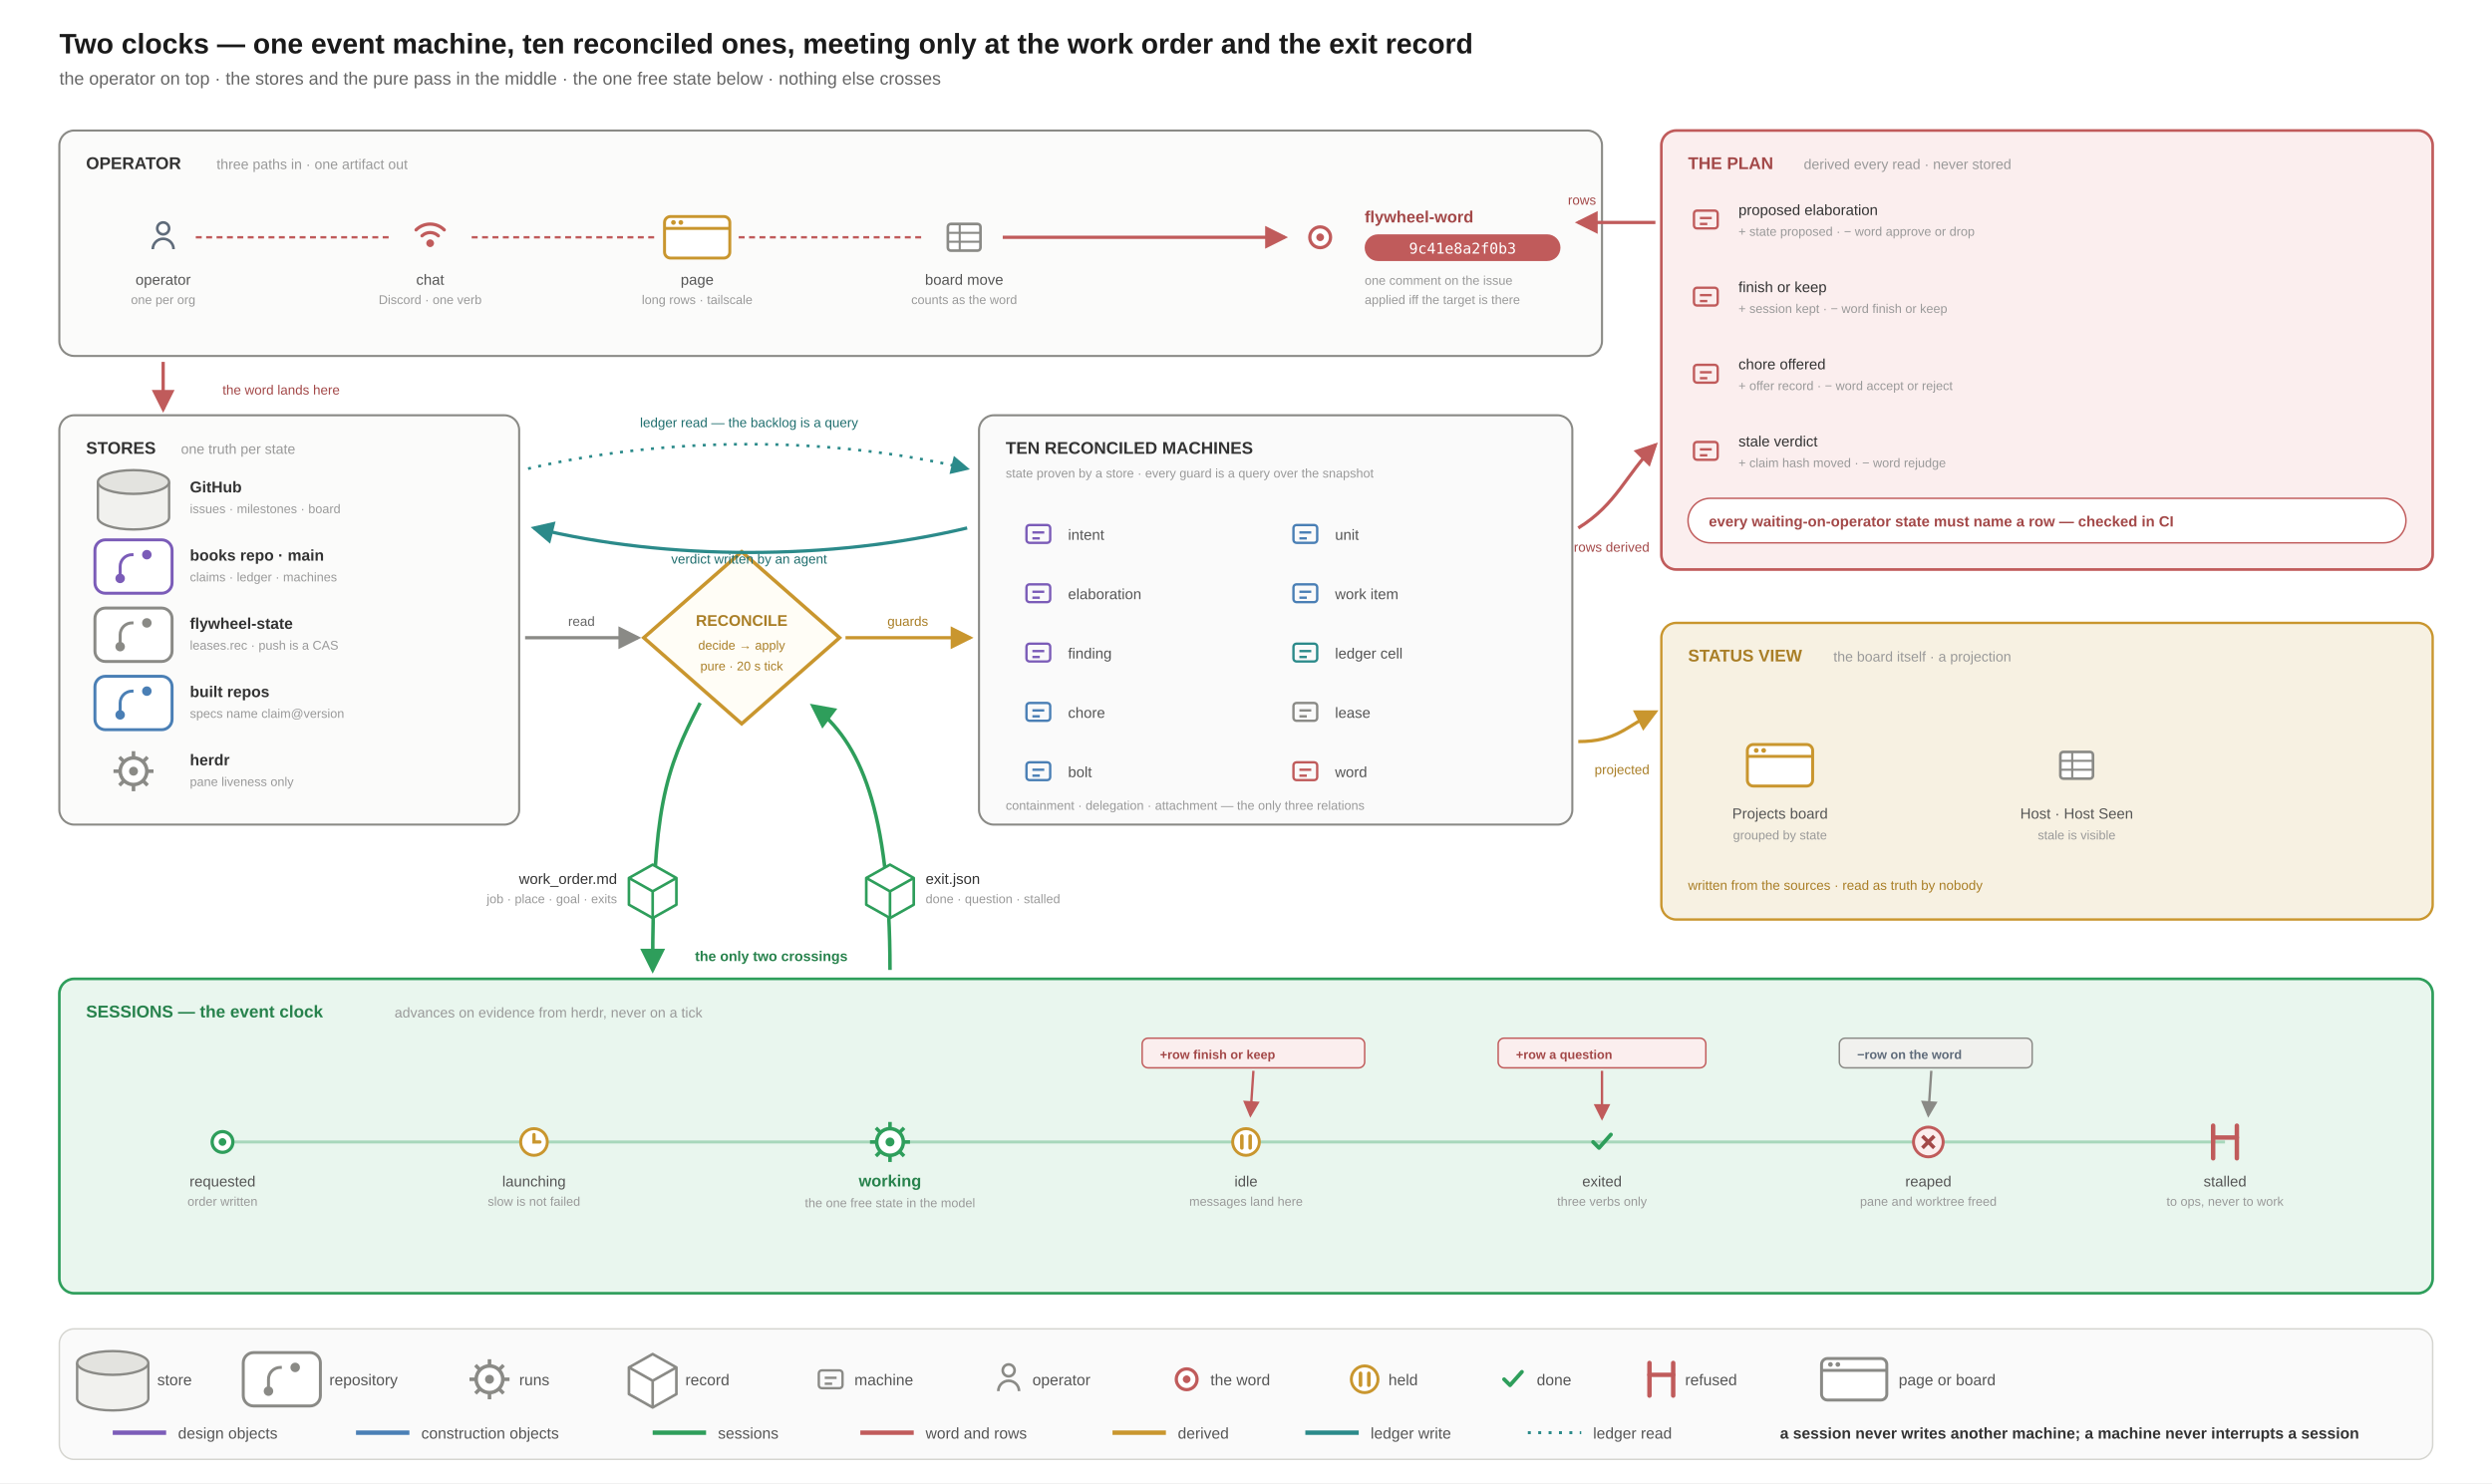
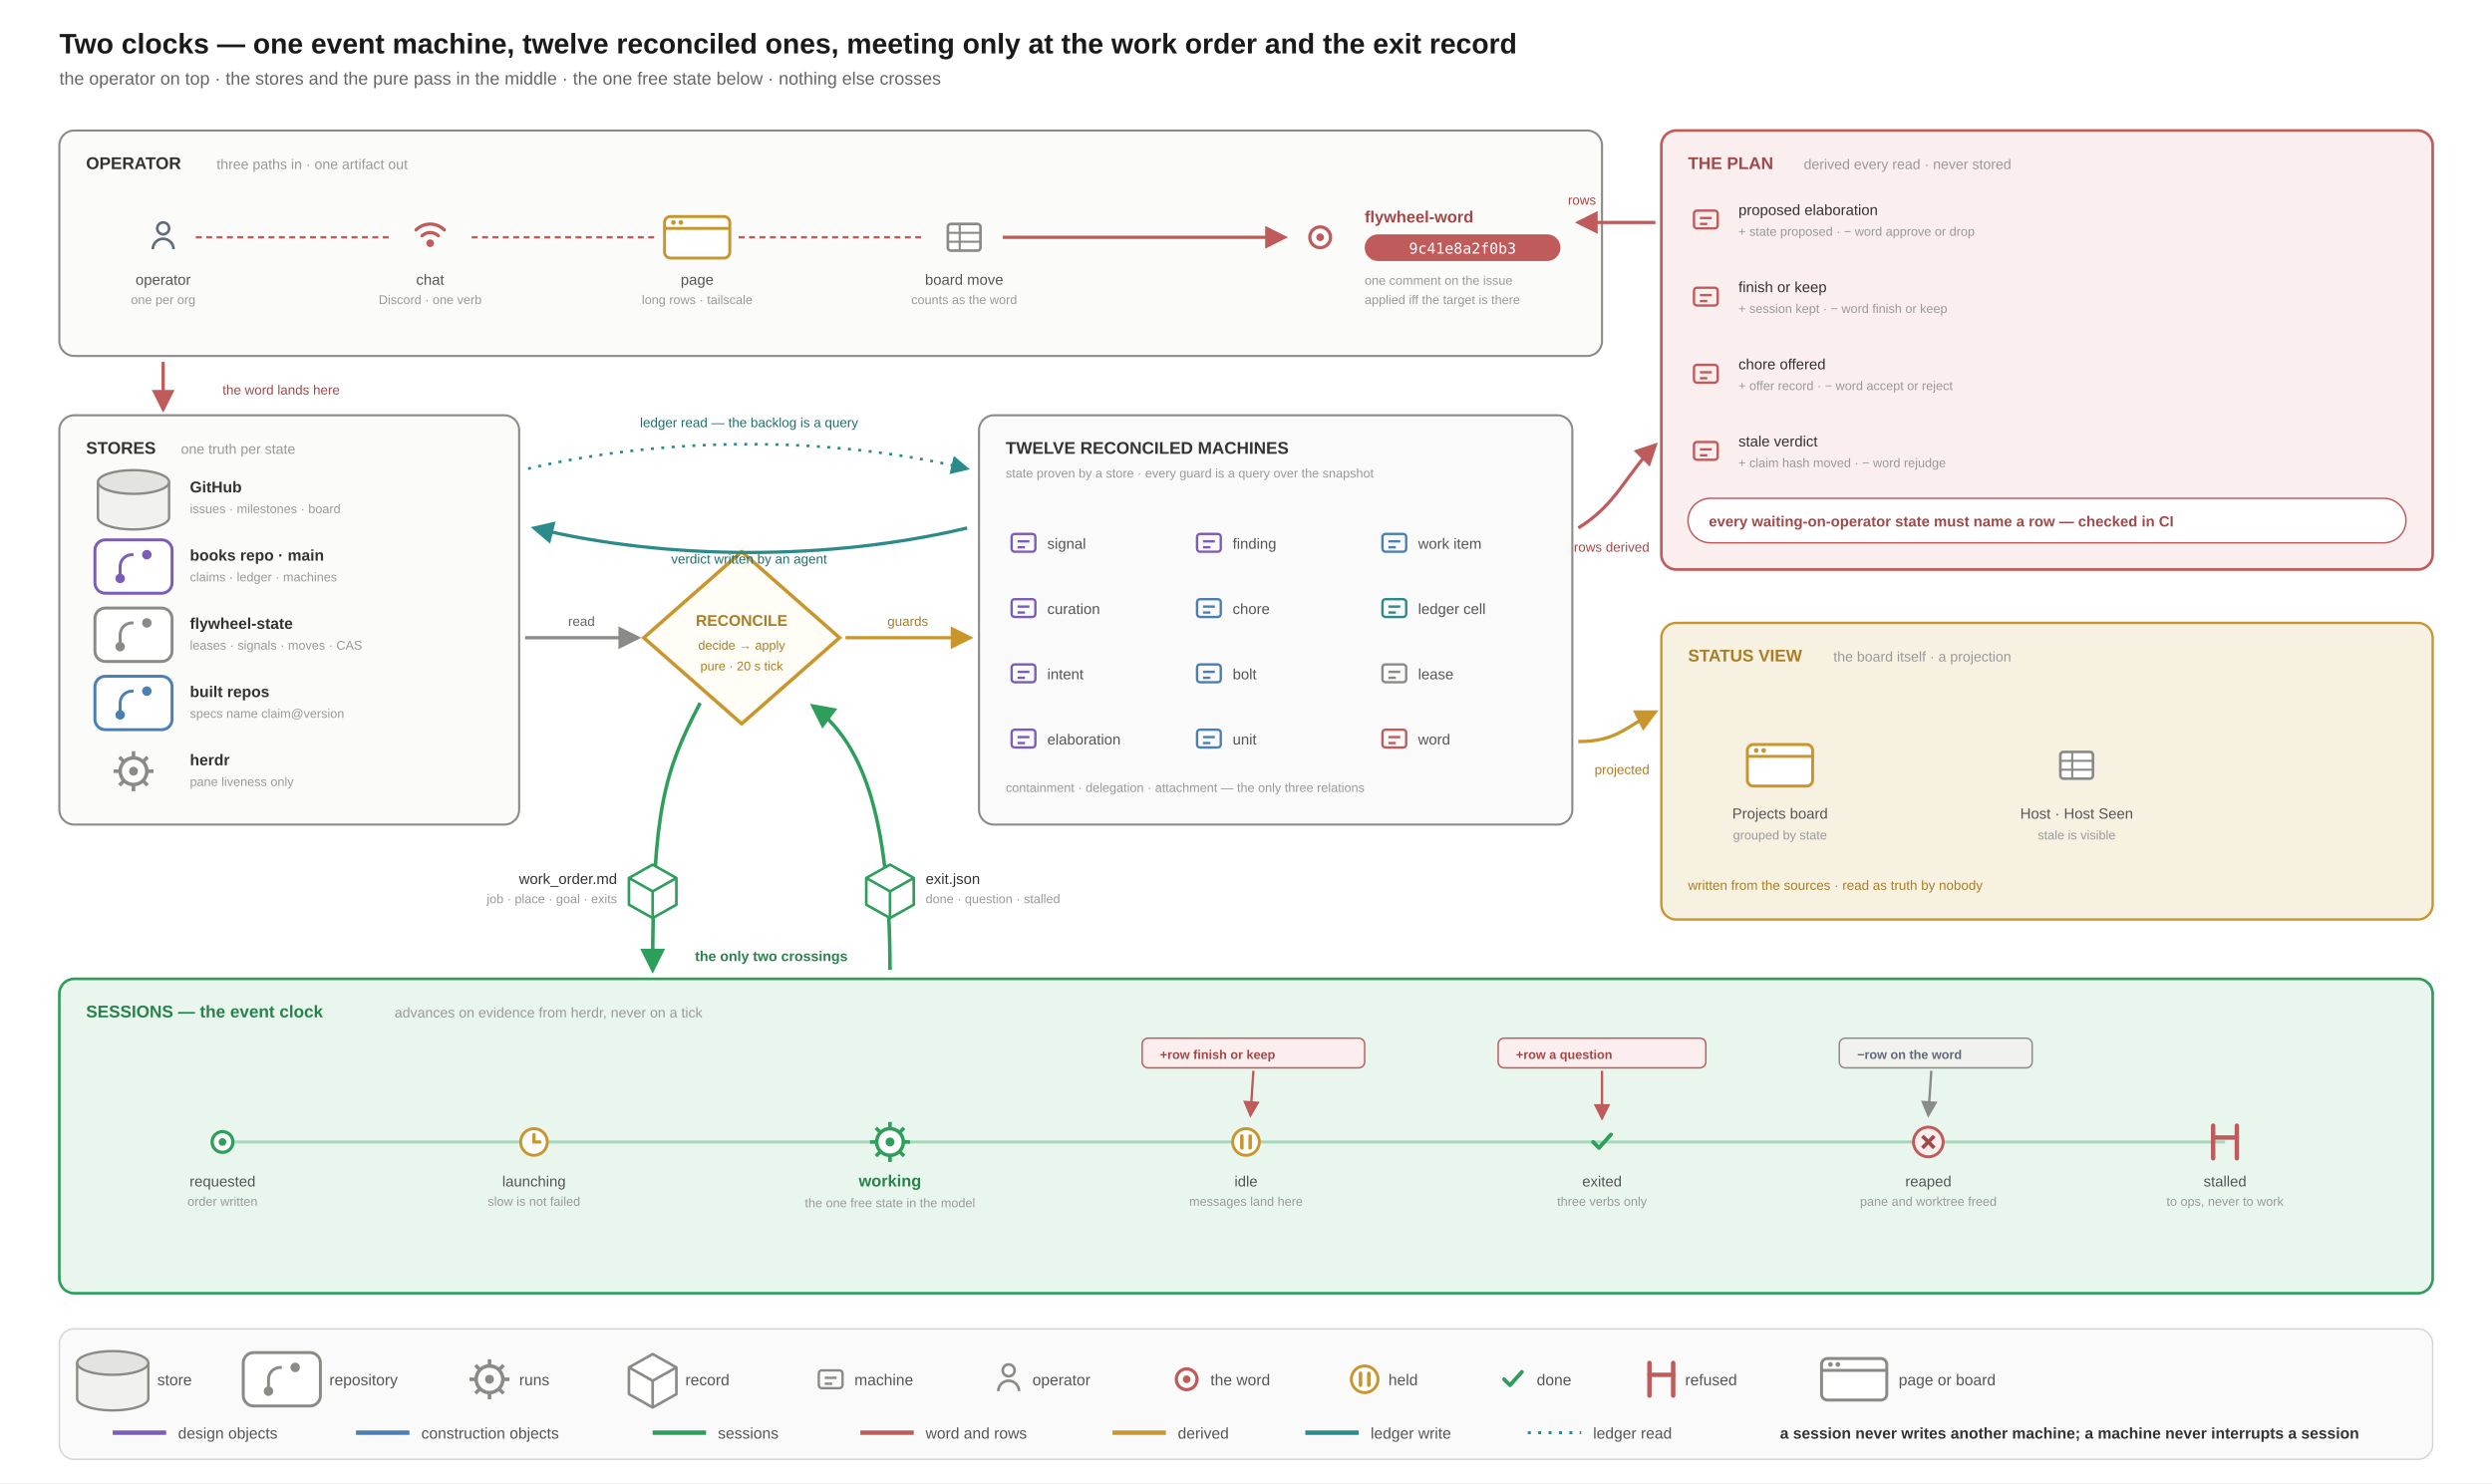
<svg xmlns="http://www.w3.org/2000/svg" viewBox="0 0 1680 1000" font-family="-apple-system, 'Helvetica Neue', Arial, sans-serif">
  <defs>
    <marker id="mN" viewBox="0 0 10 10" refX="8.5" refY="5" markerWidth="7" markerHeight="7" orient="auto-start-reverse">
      <path d="M0 0L10 5L0 10z" fill="#8a8a86" />
    </marker>
    <marker id="mB" viewBox="0 0 10 10" refX="8.5" refY="5" markerWidth="7" markerHeight="7" orient="auto-start-reverse">
      <path d="M0 0L10 5L0 10z" fill="#4a7fb5" />
    </marker>
    <marker id="mG" viewBox="0 0 10 10" refX="8.5" refY="5" markerWidth="7" markerHeight="7" orient="auto-start-reverse">
      <path d="M0 0L10 5L0 10z" fill="#2e9e5b" />
    </marker>
    <marker id="mP" viewBox="0 0 10 10" refX="8.5" refY="5" markerWidth="7" markerHeight="7" orient="auto-start-reverse">
      <path d="M0 0L10 5L0 10z" fill="#7b5cb8" />
    </marker>
    <marker id="mA" viewBox="0 0 10 10" refX="8.5" refY="5" markerWidth="7" markerHeight="7" orient="auto-start-reverse">
      <path d="M0 0L10 5L0 10z" fill="#c9962e" />
    </marker>
    <marker id="mR" viewBox="0 0 10 10" refX="8.5" refY="5" markerWidth="7" markerHeight="7" orient="auto-start-reverse">
      <path d="M0 0L10 5L0 10z" fill="#c05b5b" />
    </marker>
    <marker id="mT" viewBox="0 0 10 10" refX="8.5" refY="5" markerWidth="7" markerHeight="7" orient="auto-start-reverse">
      <path d="M0 0L10 5L0 10z" fill="#2b8a8a" />
    </marker>
    <g id="cyl">
      <path d="M -24 -11 L -24 13 A 24 8 0 0 0 24 13 L 24 -11" fill="#f1f1ee" stroke="#8a8a86" stroke-width="1.6" />
      <ellipse cx="0" cy="-11" rx="24" ry="8" fill="#e3e3df" stroke="#8a8a86" stroke-width="1.6" />
    </g>
    <g id="repo">
      <rect x="-26" y="-18" width="52" height="36" rx="7" fill="#fff" stroke="currentColor" stroke-width="2" />
      <circle cx="-9" cy="8" r="3.2" fill="currentColor" />
      <circle cx="9" cy="-8" r="3.2" fill="currentColor" />
      <path d="M -9 8 v-8 a 8 8 0 0 1 8 -8 h 1" fill="none" stroke="currentColor" stroke-width="2" />
    </g>
    <g id="gear">
      <circle r="9" fill="#fff" stroke="currentColor" stroke-width="2.4" />
      <circle r="3" fill="currentColor" />
      <g stroke="currentColor" stroke-width="2.4">
        <line y1="-9" y2="-13.5" />
        <line y1="9" y2="13.5" />
        <line x1="-9" x2="-13.5" />
        <line x1="9" x2="13.5" />
        <line x1="-6.4" y1="-6.4" x2="-9.5" y2="-9.5" />
        <line x1="6.4" y1="6.4" x2="9.5" y2="9.5" />
        <line x1="-6.4" y1="6.4" x2="-9.5" y2="9.5" />
        <line x1="6.4" y1="-6.4" x2="9.5" y2="-9.5" />
      </g>
    </g>
    <g id="cube" stroke="currentColor" stroke-width="1.8" stroke-linejoin="round">
      <path d="M -16 -8 L 0 -17 L 16 -8 L 16 10 L 0 19 L -16 10 Z" fill="#fff" />
      <path d="M -16 -8 L 0 1 L 16 -8 M 0 1 L 0 19" fill="none" />
    </g>
    <g id="row" stroke="currentColor" stroke-width="1.6" fill="none">
      <rect x="-8" y="-6" width="16" height="12" rx="2" />
      <line x1="-4" y1="-1" x2="4" y2="-1" />
      <line x1="-4" y1="3" x2="1" y2="3" />
    </g>
    <g id="person">
      <circle cy="-6" r="4" fill="#fff" stroke="currentColor" stroke-width="1.8" />
      <path d="M -7 8 a 7 7 0 0 1 14 0" fill="none" stroke="currentColor" stroke-width="1.8" />
    </g>
    <g id="browser">
      <rect x="-22" y="-14" width="44" height="28" rx="4" fill="#fff" stroke="currentColor" stroke-width="2" />
      <line x1="-22" y1="-6" x2="22" y2="-6" stroke="currentColor" stroke-width="2" />
      <circle cx="-16" cy="-10" r="1.6" fill="currentColor" />
      <circle cx="-11" cy="-10" r="1.6" fill="currentColor" />
    </g>
    <g id="feed" fill="none" stroke="currentColor" stroke-width="2.2" stroke-linecap="round">
      <circle cx="0" cy="2" r="2.6" fill="currentColor" stroke="none" />
      <path d="M -5.5 -3 a 8 8 0 0 1 11 0" />
      <path d="M -9.5 -7 a 13.5 13.5 0 0 1 19 0" />
    </g>
    <g id="tbl">
      <rect x="-11" y="-9" width="22" height="18" rx="2" fill="#fff" stroke="currentColor" stroke-width="1.8" />
      <line x1="-11" y1="-3" x2="11" y2="-3" stroke="currentColor" stroke-width="1.4" />
      <line x1="-11" y1="3" x2="11" y2="3" stroke="currentColor" stroke-width="1.4" />
      <line x1="-3" y1="-9" x2="-3" y2="9" stroke="currentColor" stroke-width="1.4" />
    </g>
    <g id="marker">
      <circle r="7" fill="#fff" stroke="currentColor" stroke-width="2.2" />
      <circle r="2.6" fill="currentColor" />
    </g>
    <g id="pause">
      <circle r="9" fill="#fff" stroke="#c9962e" stroke-width="2" />
      <line x1="-2.8" y1="-4" x2="-2.8" y2="4" stroke="#c9962e" stroke-width="2.4" stroke-linecap="round" />
      <line x1="2.8" y1="-4" x2="2.8" y2="4" stroke="#c9962e" stroke-width="2.4" stroke-linecap="round" />
    </g>
    <g id="check" fill="none" stroke="#2e9e5b" stroke-width="2.6" stroke-linecap="round" stroke-linejoin="round">
      <path d="M -6 0 L -2 4 L 6 -5" />
    </g>
    <g id="cross">
      <circle r="10" fill="#fbeeee" stroke="#c05b5b" stroke-width="2" />
      <path d="M -4 -4 l 8 8 M 4 -4 l -8 8" fill="none" stroke="#a34848" stroke-width="2.5" />
    </g>
    <g id="clock">
      <circle r="9" fill="#fff" stroke="#c9962e" stroke-width="2" />
      <path d="M 0 -5 V 0 H 4" fill="none" stroke="#c9962e" stroke-width="2.2" stroke-linecap="round" />
    </g>
    <g id="gate" stroke="#c05b5b" stroke-width="3" stroke-linecap="round">
      <line x1="-8" y1="-11" x2="-8" y2="11" />
      <line x1="8" y1="-11" x2="8" y2="11" />
      <line x1="-8" y1="-3" x2="8" y2="-3" />
    </g>
  </defs>
  <rect width="1680" height="1000" fill="#fff" />
-   <text x="40" y="36" font-size="19" font-weight="700" fill="#1a1a1a">Two clocks — one event machine, ten reconciled ones, meeting only at the work order and the exit record</text>
+   <text x="40" y="36" font-size="19" font-weight="700" fill="#1a1a1a">Two clocks — one event machine, twelve reconciled ones, meeting only at the work order and the exit record</text>
  <text x="40" y="57" font-size="12" fill="#666">the operator on top · the stores and the pure pass in the middle · the one free state below · nothing else crosses</text>
  <rect x="40" y="88" width="1040" height="152" rx="10" fill="#fbfbfa" stroke="#8a8a86" stroke-width="1.4" />
  <text x="58" y="114" font-size="11.5" font-weight="700" fill="#333">OPERATOR</text>
  <text x="146" y="114" font-size="9.5" fill="#999">three paths in · one artifact out</text>
  <use href="#person" x="110" y="160" color="#5f6b7a" />
  <text x="110" y="192" font-size="10" fill="#555" text-anchor="middle">operator</text>
  <text x="110" y="205" font-size="8.5" fill="#999" text-anchor="middle">one per org</text>
  <use href="#feed" x="290" y="162" color="#c05b5b" />
  <text x="290" y="192" font-size="10" fill="#555" text-anchor="middle">chat</text>
  <text x="290" y="205" font-size="8.5" fill="#999" text-anchor="middle">Discord · one verb</text>
  <use href="#browser" x="470" y="160" color="#c9962e" />
  <text x="470" y="192" font-size="10" fill="#555" text-anchor="middle">page</text>
  <text x="470" y="205" font-size="8.5" fill="#999" text-anchor="middle">long rows · tailscale</text>
  <use href="#tbl" x="650" y="160" color="#8a8a86" />
  <text x="650" y="192" font-size="10" fill="#555" text-anchor="middle">board move</text>
  <text x="650" y="205" font-size="8.5" fill="#999" text-anchor="middle">counts as the word</text>
  <path d="M 132 160 L 262 160" fill="none" stroke="#c05b5b" stroke-width="1.6" stroke-dasharray="4 3" />
  <path d="M 318 160 L 442 160" fill="none" stroke="#c05b5b" stroke-width="1.6" stroke-dasharray="4 3" />
  <path d="M 498 160 L 622 160" fill="none" stroke="#c05b5b" stroke-width="1.6" stroke-dasharray="4 3" />
  <path d="M 676 160 C 760 160, 800 160, 866 160" fill="none" stroke="#c05b5b" stroke-width="2.2" marker-end="url(#mR)" />
  <use href="#marker" x="890" y="160" color="#c05b5b" />
  <text x="920" y="150" font-size="11" font-weight="700" fill="#a34848">flywheel-word</text>
  <rect x="920" y="158" width="132" height="18" rx="9" fill="#c05b5b" />
  <text x="986" y="171" font-size="10" font-family="monospace" fill="#fff" text-anchor="middle">9c41e8a2f0b3</text>
  <text x="920" y="192" font-size="8.5" fill="#999">one comment on the issue</text>
  <text x="920" y="205" font-size="8.5" fill="#999">applied iff the target is there</text>
  <rect x="1120" y="88" width="520" height="296" rx="10" fill="#fbeeee" stroke="#c05b5b" stroke-width="1.8" />
  <text x="1138" y="114" font-size="11.5" font-weight="700" fill="#a34848">THE PLAN</text>
  <text x="1216" y="114" font-size="9.5" fill="#999">derived every read · never stored</text>
  <use href="#row" x="1150" y="148" color="#c05b5b" data-fwn-row="row.elaboration.proposed" />
  <text x="1172" y="145" font-size="10" fill="#333">proposed elaboration</text>
  <text x="1172" y="159" font-size="8.5" fill="#999">+ state proposed · − word approve or drop</text>
  <use href="#row" x="1150" y="200" color="#c05b5b" data-fwn-row="row.elaboration.keep" />
  <text x="1172" y="197" font-size="10" fill="#333">finish or keep</text>
  <text x="1172" y="211" font-size="8.5" fill="#999">+ session kept · − word finish or keep</text>
  <use href="#row" x="1150" y="252" color="#c05b5b" data-fwn-row="row.chore.offered" />
  <text x="1172" y="249" font-size="10" fill="#333">chore offered</text>
  <text x="1172" y="263" font-size="8.5" fill="#999">+ offer record · − word accept or reject</text>
  <use href="#row" x="1150" y="304" color="#c05b5b" data-fwn-row="row.ledger.stale" />
  <text x="1172" y="301" font-size="10" fill="#333">stale verdict</text>
  <text x="1172" y="315" font-size="8.5" fill="#999">+ claim hash moved · − word rejudge</text>
  <rect x="1138" y="336" width="484" height="30" rx="15" fill="#fff" stroke="#c05b5b" />
  <text x="1152" y="355" font-size="10" font-weight="700" fill="#a34848">every waiting-on-operator state must name a row — checked in CI</text>
  <path d="M 1116 150 L 1064 150" fill="none" stroke="#c05b5b" stroke-width="2.2" marker-end="url(#mR)" />
  <text x="1076" y="138" font-size="9" fill="#a34848" text-anchor="end">rows</text>
  <rect x="40" y="280" width="310" height="276" rx="10" fill="#fbfbfa" stroke="#8a8a86" stroke-width="1.4" />
  <text x="58" y="306" font-size="11.5" font-weight="700" fill="#333">STORES</text>
  <text x="122" y="306" font-size="9.5" fill="#999">one truth per state</text>
  <use href="#cyl" x="90" y="336" color="#8a8a86" />
  <text x="128" y="332" font-size="10.5" font-weight="700" fill="#333">GitHub</text>
  <text x="128" y="346" font-size="8.5" fill="#999">issues · milestones · board</text>
  <use href="#repo" x="90" y="382" color="#7b5cb8" />
  <text x="128" y="378" font-size="10.5" font-weight="700" fill="#333">books repo · main</text>
  <text x="128" y="392" font-size="8.5" fill="#999">claims · ledger · machines</text>
  <use href="#repo" x="90" y="428" color="#8a8a86" />
  <text x="128" y="424" font-size="10.5" font-weight="700" fill="#333">flywheel-state</text>
-   <text x="128" y="438" font-size="8.5" fill="#999">leases.rec · push is a CAS</text>
+   <text x="128" y="438" font-size="8.5" fill="#999">leases · signals · moves · CAS</text>
  <use href="#repo" x="90" y="474" color="#4a7fb5" />
  <text x="128" y="470" font-size="10.5" font-weight="700" fill="#333">built repos</text>
  <text x="128" y="484" font-size="8.5" fill="#999">specs name claim@version</text>
  <use href="#gear" x="90" y="520" color="#8a8a86" />
  <text x="128" y="516" font-size="10.5" font-weight="700" fill="#333">herdr</text>
  <text x="128" y="530" font-size="8.5" fill="#999">pane liveness only</text>
  <path d="M 110 244 L 110 276" fill="none" stroke="#c05b5b" stroke-width="2.2" marker-end="url(#mR)" />
  <text x="150" y="266" font-size="9" fill="#a34848">the word lands here</text>
  <path d="M 354 430 L 430 430" fill="none" stroke="#8a8a86" stroke-width="2.2" marker-end="url(#mN)" />
  <text x="392" y="422" font-size="9" fill="#666" text-anchor="middle">read</text>
  <polygon points="500,372 566,430 500,488 434,430" fill="#fffdf6" stroke="#c9962e" stroke-width="2.4" />
  <text x="500" y="422" font-size="10.5" font-weight="700" fill="#a97e26" text-anchor="middle">RECONCILE</text>
  <text x="500" y="438" font-size="8.5" fill="#a97e26" text-anchor="middle">decide → apply</text>
  <text x="500" y="452" font-size="8.5" fill="#a97e26" text-anchor="middle">pure · 20 s tick</text>
  <path d="M 570 430 L 654 430" fill="none" stroke="#c9962e" stroke-width="2.2" marker-end="url(#mA)" />
  <text x="612" y="422" font-size="9" fill="#a97e26" text-anchor="middle">guards</text>
  <path d="M 356 316 C 450 294, 560 294, 652 316" fill="none" stroke="#2b8a8a" stroke-width="1.8" stroke-dasharray="2 5" marker-end="url(#mT)" />
  <text x="505" y="288" font-size="9" fill="#1f6e6e" text-anchor="middle">ledger read — the backlog is a query</text>
  <path d="M 652 356 C 560 378, 450 378, 360 356" fill="none" stroke="#2b8a8a" stroke-width="2.2" marker-end="url(#mT)" />
  <text x="505" y="380" font-size="9" fill="#1f6e6e" text-anchor="middle">verdict written by an agent</text>
  <rect x="660" y="280" width="400" height="276" rx="10" fill="#fafafa" stroke="#8a8a86" stroke-width="1.4" />
-   <text x="678" y="306" font-size="11.5" font-weight="700" fill="#333">TEN RECONCILED MACHINES</text>
+   <text x="678" y="306" font-size="11.5" font-weight="700" fill="#333">TWELVE RECONCILED MACHINES</text>
  <text x="678" y="322" font-size="8.5" fill="#999">state proven by a store · every guard is a query over the snapshot</text>
-   <use href="#row" x="700" y="360" color="#7b5cb8" data-fwn-machine="intent" />
-   <text x="720" y="364" font-size="10" fill="#555">intent</text>
-   <use href="#row" x="700" y="400" color="#7b5cb8" data-fwn-machine="elaboration" />
-   <text x="720" y="404" font-size="10" fill="#555">elaboration</text>
-   <use href="#row" x="700" y="440" color="#7b5cb8" data-fwn-machine="finding" />
-   <text x="720" y="444" font-size="10" fill="#555">finding</text>
-   <use href="#row" x="700" y="480" color="#4a7fb5" data-fwn-machine="chore" />
-   <text x="720" y="484" font-size="10" fill="#555">chore</text>
-   <use href="#row" x="700" y="520" color="#4a7fb5" data-fwn-machine="bolt" />
-   <text x="720" y="524" font-size="10" fill="#555">bolt</text>
-   <use href="#row" x="880" y="360" color="#4a7fb5" data-fwn-machine="unit" />
-   <text x="900" y="364" font-size="10" fill="#555">unit</text>
-   <use href="#row" x="880" y="400" color="#4a7fb5" data-fwn-machine="work_item" />
-   <text x="900" y="404" font-size="10" fill="#555">work item</text>
-   <use href="#row" x="880" y="440" color="#2b8a8a" data-fwn-machine="ledger_cell" />
-   <text x="900" y="444" font-size="10" fill="#555">ledger cell</text>
-   <use href="#row" x="880" y="480" color="#8a8a86" data-fwn-machine="lease" />
-   <text x="900" y="484" font-size="10" fill="#555">lease</text>
-   <use href="#row" x="880" y="520" color="#c05b5b" data-fwn-machine="word" />
-   <text x="900" y="524" font-size="10" fill="#555">word</text>
-   <text x="678" y="546" font-size="8.5" fill="#999">containment · delegation · attachment — the only three relations</text>
+   <use href="#row" x="690" y="366" color="#7b5cb8" data-fwn-machine="signal" />
+   <text x="706" y="370" font-size="10" fill="#555">signal</text>
+   <use href="#row" x="815" y="366" color="#7b5cb8" data-fwn-machine="finding" />
+   <text x="831" y="370" font-size="10" fill="#555">finding</text>
+   <use href="#row" x="940" y="366" color="#4a7fb5" data-fwn-machine="work_item" />
+   <text x="956" y="370" font-size="10" fill="#555">work item</text>
+   <use href="#row" x="690" y="410" color="#7b5cb8" data-fwn-machine="curation" />
+   <text x="706" y="414" font-size="10" fill="#555">curation</text>
+   <use href="#row" x="815" y="410" color="#4a7fb5" data-fwn-machine="chore" />
+   <text x="831" y="414" font-size="10" fill="#555">chore</text>
+   <use href="#row" x="940" y="410" color="#2b8a8a" data-fwn-machine="ledger_cell" />
+   <text x="956" y="414" font-size="10" fill="#555">ledger cell</text>
+   <use href="#row" x="690" y="454" color="#7b5cb8" data-fwn-machine="intent" />
+   <text x="706" y="458" font-size="10" fill="#555">intent</text>
+   <use href="#row" x="815" y="454" color="#4a7fb5" data-fwn-machine="bolt" />
+   <text x="831" y="458" font-size="10" fill="#555">bolt</text>
+   <use href="#row" x="940" y="454" color="#8a8a86" data-fwn-machine="lease" />
+   <text x="956" y="458" font-size="10" fill="#555">lease</text>
+   <use href="#row" x="690" y="498" color="#7b5cb8" data-fwn-machine="elaboration" />
+   <text x="706" y="502" font-size="10" fill="#555">elaboration</text>
+   <use href="#row" x="815" y="498" color="#4a7fb5" data-fwn-machine="unit" />
+   <text x="831" y="502" font-size="10" fill="#555">unit</text>
+   <use href="#row" x="940" y="498" color="#c05b5b" data-fwn-machine="word" />
+   <text x="956" y="502" font-size="10" fill="#555">word</text>
+   <text x="678" y="534" font-size="8.5" fill="#999">containment · delegation · attachment — the only three relations</text>
  <rect x="1120" y="420" width="520" height="200" rx="10" fill="#f7f1e2" stroke="#c9962e" stroke-width="1.6" />
  <text x="1138" y="446" font-size="11.5" font-weight="700" fill="#a97e26">STATUS VIEW</text>
  <text x="1236" y="446" font-size="9.5" fill="#999">the board itself · a projection</text>
  <use href="#browser" x="1200" y="516" color="#c9962e" />
  <text x="1200" y="552" font-size="10" fill="#555" text-anchor="middle">Projects board</text>
  <text x="1200" y="566" font-size="8.5" fill="#999" text-anchor="middle">grouped by state</text>
  <use href="#tbl" x="1400" y="516" color="#8a8a86" />
  <text x="1400" y="552" font-size="10" fill="#555" text-anchor="middle">Host · Host Seen</text>
  <text x="1400" y="566" font-size="8.5" fill="#999" text-anchor="middle">stale is visible</text>
  <text x="1138" y="600" font-size="9" fill="#a97e26">written from the sources · read as truth by nobody</text>
  <path d="M 1064 500 C 1090 500, 1096 490, 1116 480" fill="none" stroke="#c9962e" stroke-width="2.2" marker-end="url(#mA)" />
  <text x="1112" y="522" font-size="9" fill="#a97e26" text-anchor="end">projected</text>
  <path d="M 1064 356 C 1090 340, 1096 320, 1116 300" fill="none" stroke="#c05b5b" stroke-width="2.2" marker-end="url(#mR)" />
  <text x="1112" y="372" font-size="9" fill="#a34848" text-anchor="end">rows derived</text>
  <path d="M 472 474 C 448 520, 440 546, 440 654" fill="none" stroke="#2e9e5b" stroke-width="2.4" marker-end="url(#mG)" />
  <path d="M 600 654 C 600 546, 580 500, 548 476" fill="none" stroke="#2e9e5b" stroke-width="2.4" marker-end="url(#mG)" />
  <use href="#cube" x="440" y="600" color="#2e9e5b" />
  <text x="416" y="596" font-size="10" fill="#333" text-anchor="end">work_order.md</text>
  <text x="416" y="609" font-size="8.5" fill="#999" text-anchor="end">job · place · goal · exits</text>
  <use href="#cube" x="600" y="600" color="#2e9e5b" />
  <text x="624" y="596" font-size="10" fill="#333">exit.json</text>
  <text x="624" y="609" font-size="8.5" fill="#999">done · question · stalled</text>
  <text x="520" y="648" font-size="9.5" font-weight="700" fill="#27824c" text-anchor="middle">the only two crossings</text>
  <rect x="40" y="660" width="1600" height="212" rx="10" fill="#e9f6ee" stroke="#2e9e5b" stroke-width="1.8" />
  <text x="58" y="686" font-size="11.5" font-weight="700" fill="#27824c">SESSIONS — the event clock</text>
  <text x="266" y="686" font-size="9.5" fill="#999">advances on evidence from herdr, never on a tick</text>
  <line x1="150" y1="770" x2="1500" y2="770" stroke="#2e9e5b" stroke-width="2" opacity="0.35" />
  <use href="#marker" x="150" y="770" color="#2e9e5b" data-fwn-state="session.requested" />
  <text x="150" y="800" font-size="10" fill="#555" text-anchor="middle">requested</text>
  <text x="150" y="813" font-size="8.5" fill="#999" text-anchor="middle">order written</text>
  <use href="#clock" x="360" y="770" data-fwn-state="session.launching" />
  <text x="360" y="800" font-size="10" fill="#555" text-anchor="middle">launching</text>
  <text x="360" y="813" font-size="8.5" fill="#999" text-anchor="middle">slow is not failed</text>
  <use href="#gear" x="600" y="770" color="#2e9e5b" data-fwn-state="session.working" />
  <text x="600" y="800" font-size="11" font-weight="700" fill="#27824c" text-anchor="middle">working</text>
  <text x="600" y="814" font-size="8.5" fill="#999" text-anchor="middle">the one free state in the model</text>
  <use href="#pause" x="840" y="770" data-fwn-state="session.idle" />
  <text x="840" y="800" font-size="10" fill="#555" text-anchor="middle">idle</text>
  <text x="840" y="813" font-size="8.5" fill="#999" text-anchor="middle">messages land here</text>
  <use href="#check" x="1080" y="770" data-fwn-state="session.exited" />
  <text x="1080" y="800" font-size="10" fill="#555" text-anchor="middle">exited</text>
  <text x="1080" y="813" font-size="8.5" fill="#999" text-anchor="middle">three verbs only</text>
  <use href="#cross" x="1300" y="770" data-fwn-state="session.reaped" />
  <text x="1300" y="800" font-size="10" fill="#555" text-anchor="middle">reaped</text>
  <text x="1300" y="813" font-size="8.5" fill="#999" text-anchor="middle">pane and worktree freed</text>
  <use href="#gate" x="1500" y="770" data-fwn-state="session.stalled" />
  <text x="1500" y="800" font-size="10" fill="#555" text-anchor="middle">stalled</text>
  <text x="1500" y="813" font-size="8.5" fill="#999" text-anchor="middle">to ops, never to work</text>
  <rect x="770" y="700" width="150" height="20" rx="4" fill="#fbeeee" stroke="#c05b5b" />
  <text x="782" y="714" font-size="8.5" font-weight="700" fill="#a34848">+row finish or keep</text>
  <path d="M 845 722 L 843 752" fill="none" stroke="#c05b5b" stroke-width="1.6" marker-end="url(#mR)" />
  <rect x="1010" y="700" width="140" height="20" rx="4" fill="#fbeeee" stroke="#c05b5b" />
  <text x="1022" y="714" font-size="8.5" font-weight="700" fill="#a34848">+row a question</text>
  <path d="M 1080 722 L 1080 754" fill="none" stroke="#c05b5b" stroke-width="1.6" marker-end="url(#mR)" />
  <rect x="1240" y="700" width="130" height="20" rx="4" fill="#f1f1ee" stroke="#8a8a86" />
  <text x="1252" y="714" font-size="8.5" font-weight="700" fill="#5f6b7a">−row on the word</text>
  <path d="M 1302 722 L 1300 752" fill="none" stroke="#8a8a86" stroke-width="1.6" marker-end="url(#mN)" />
  <rect x="40" y="896" width="1600" height="88" rx="10" fill="#fafafa" stroke="#d5d5d0" />
  <g font-size="10.5" fill="#555">
    <use href="#cyl" x="76" y="930" color="#8a8a86" />
    <text x="106" y="934">store</text>
    <use href="#repo" x="190" y="930" color="#8a8a86" />
    <text x="222" y="934">repository</text>
    <use href="#gear" x="330" y="930" color="#8a8a86" />
    <text x="350" y="934">runs</text>
    <use href="#cube" x="440" y="930" color="#8a8a86" />
    <text x="462" y="934">record</text>
    <use href="#row" x="560" y="930" color="#8a8a86" />
    <text x="576" y="934">machine</text>
    <use href="#person" x="680" y="930" color="#8a8a86" />
    <text x="696" y="934">operator</text>
    <use href="#marker" x="800" y="930" color="#c05b5b" />
    <text x="816" y="934">the word</text>
    <use href="#pause" x="920" y="930" />
    <text x="936" y="934">held</text>
    <use href="#check" x="1020" y="930" />
    <text x="1036" y="934">done</text>
    <use href="#gate" x="1120" y="930" />
    <text x="1136" y="934">refused</text>
    <use href="#browser" x="1250" y="930" color="#8a8a86" />
    <text x="1280" y="934">page or board</text>
  </g>
  <g font-size="10.5" fill="#555">
    <line x1="76" y1="966" x2="112" y2="966" stroke="#7b5cb8" stroke-width="3" />
    <text x="120" y="970">design objects</text>
    <line x1="240" y1="966" x2="276" y2="966" stroke="#4a7fb5" stroke-width="3" />
    <text x="284" y="970">construction objects</text>
    <line x1="440" y1="966" x2="476" y2="966" stroke="#2e9e5b" stroke-width="3" />
    <text x="484" y="970">sessions</text>
    <line x1="580" y1="966" x2="616" y2="966" stroke="#c05b5b" stroke-width="3" />
    <text x="624" y="970">word and rows</text>
    <line x1="750" y1="966" x2="786" y2="966" stroke="#c9962e" stroke-width="3" />
    <text x="794" y="970">derived</text>
    <line x1="880" y1="966" x2="916" y2="966" stroke="#2b8a8a" stroke-width="3" />
    <text x="924" y="970">ledger write</text>
    <line x1="1030" y1="966" x2="1066" y2="966" stroke="#2b8a8a" stroke-width="2" stroke-dasharray="2 5" />
    <text x="1074" y="970">ledger read</text>
    <text x="1200" y="970" font-weight="600" fill="#333">a session never writes another machine; a machine never interrupts a session</text>
  </g>
</svg>
